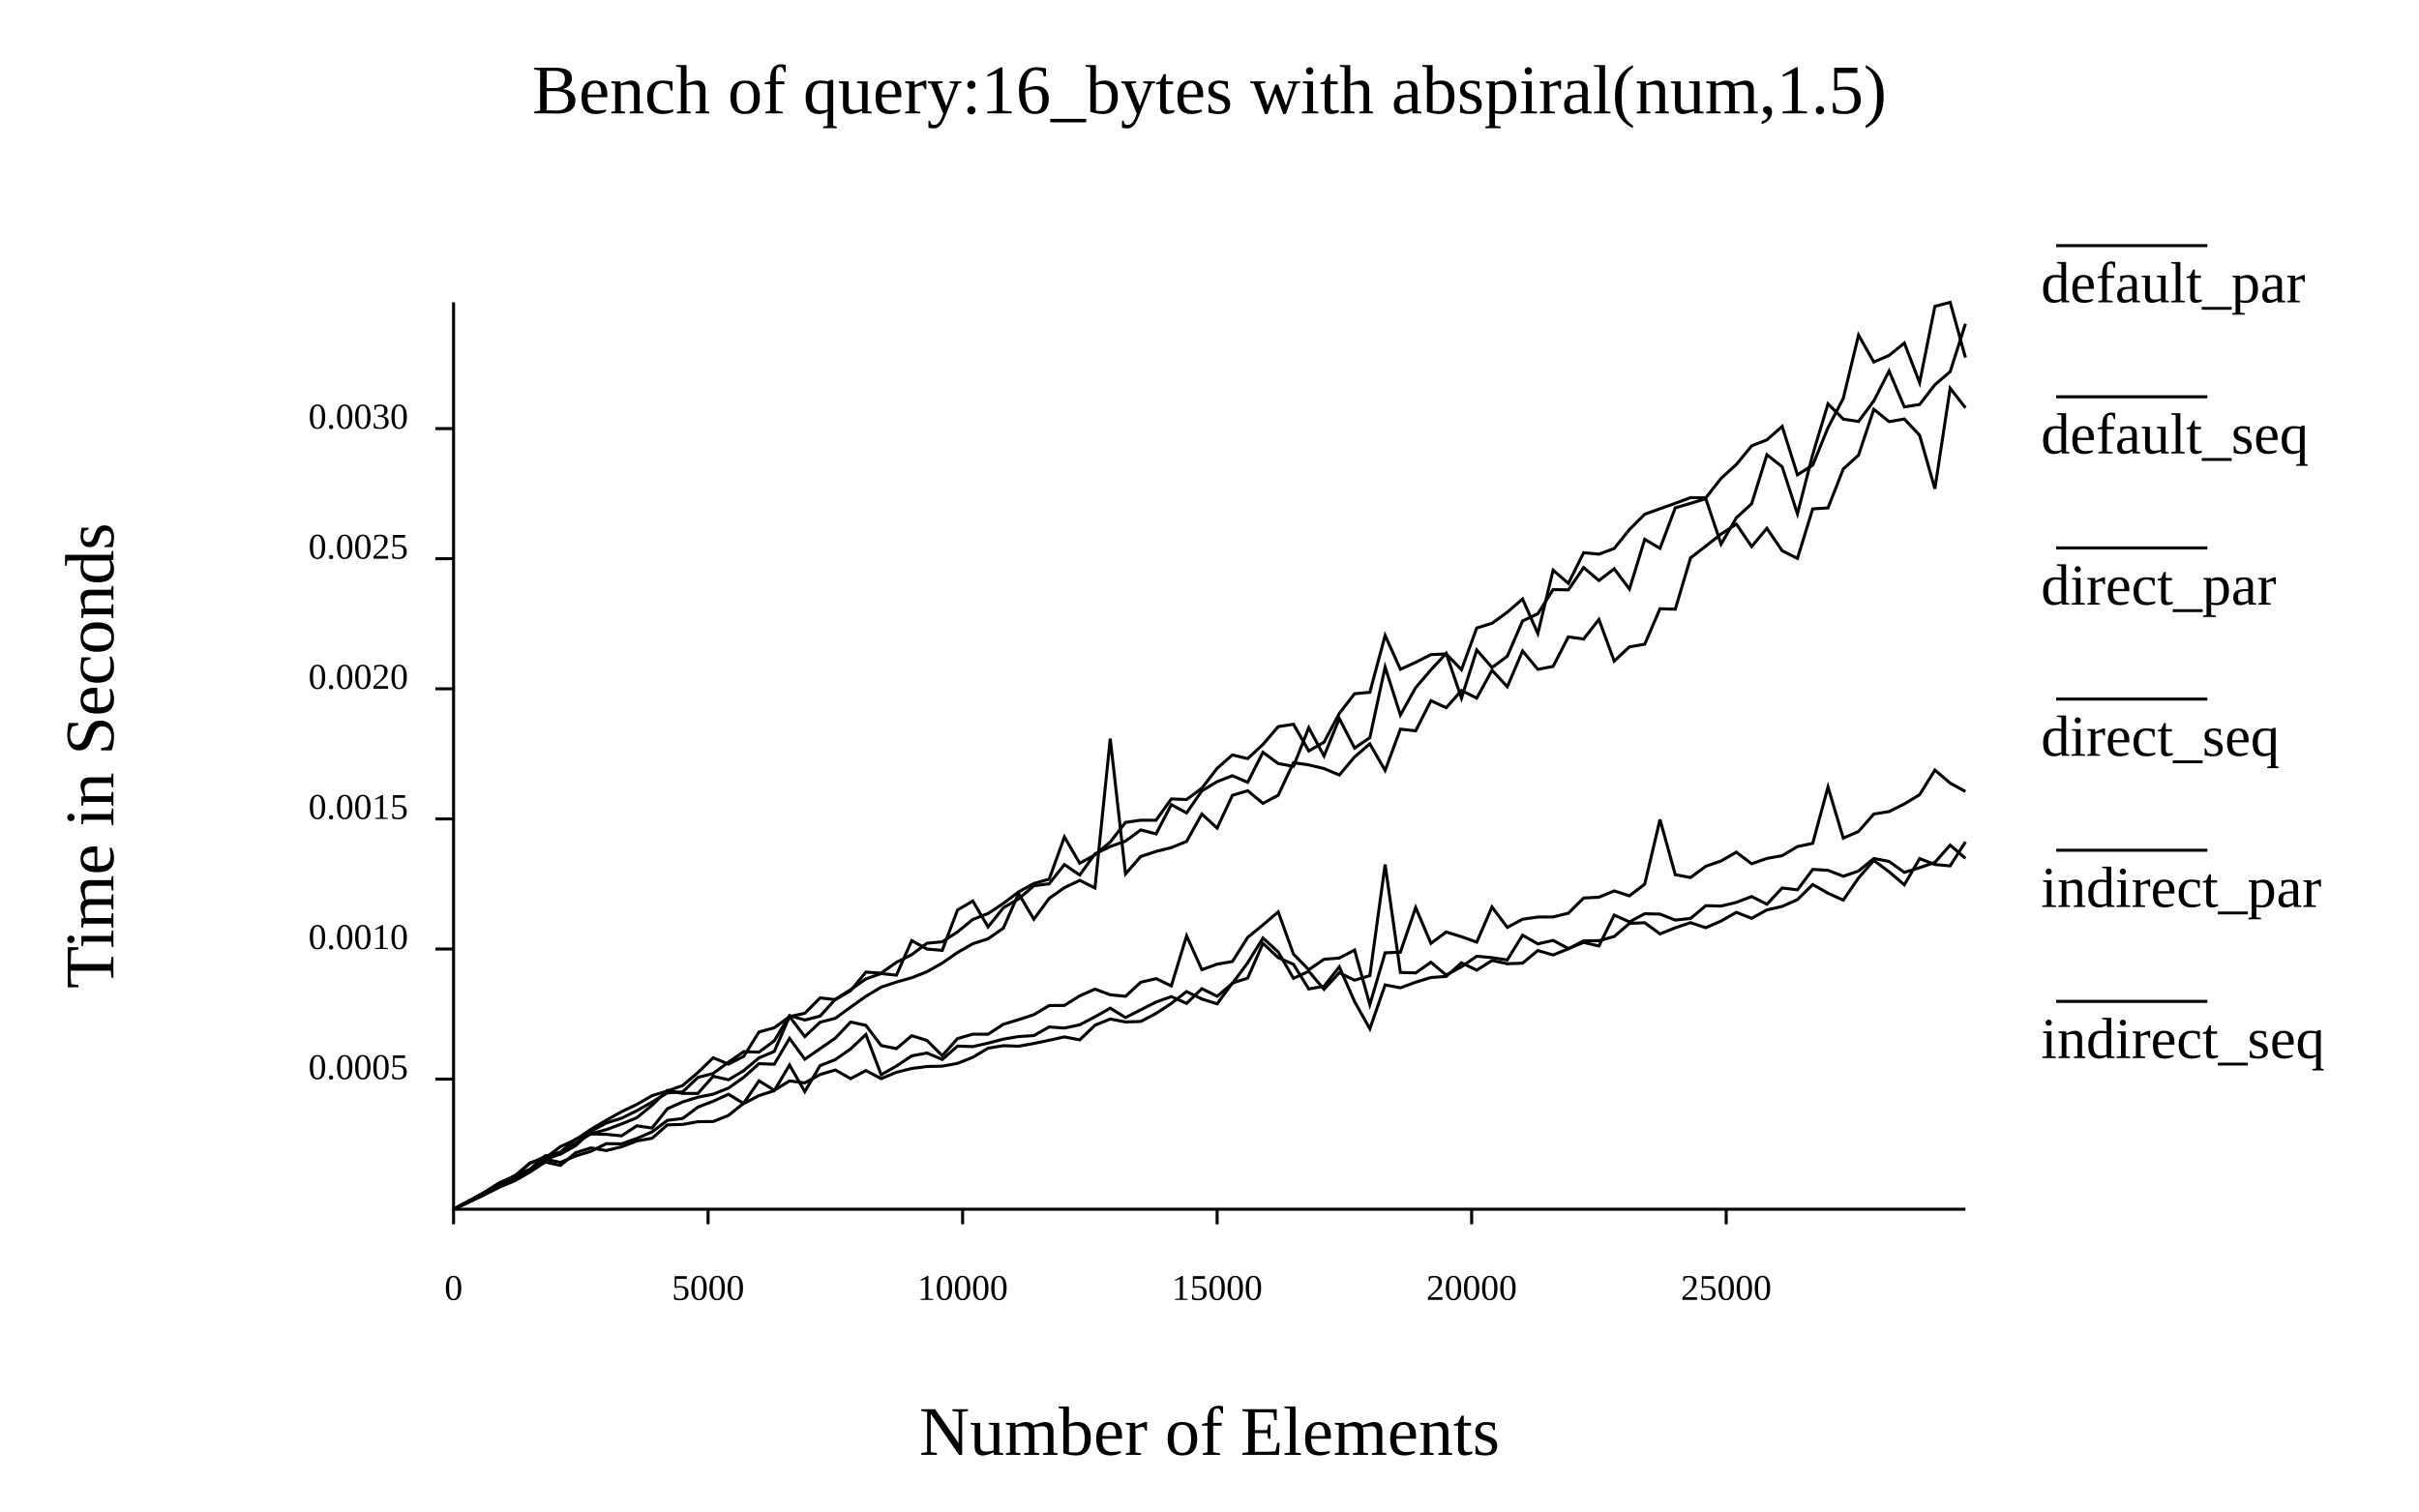
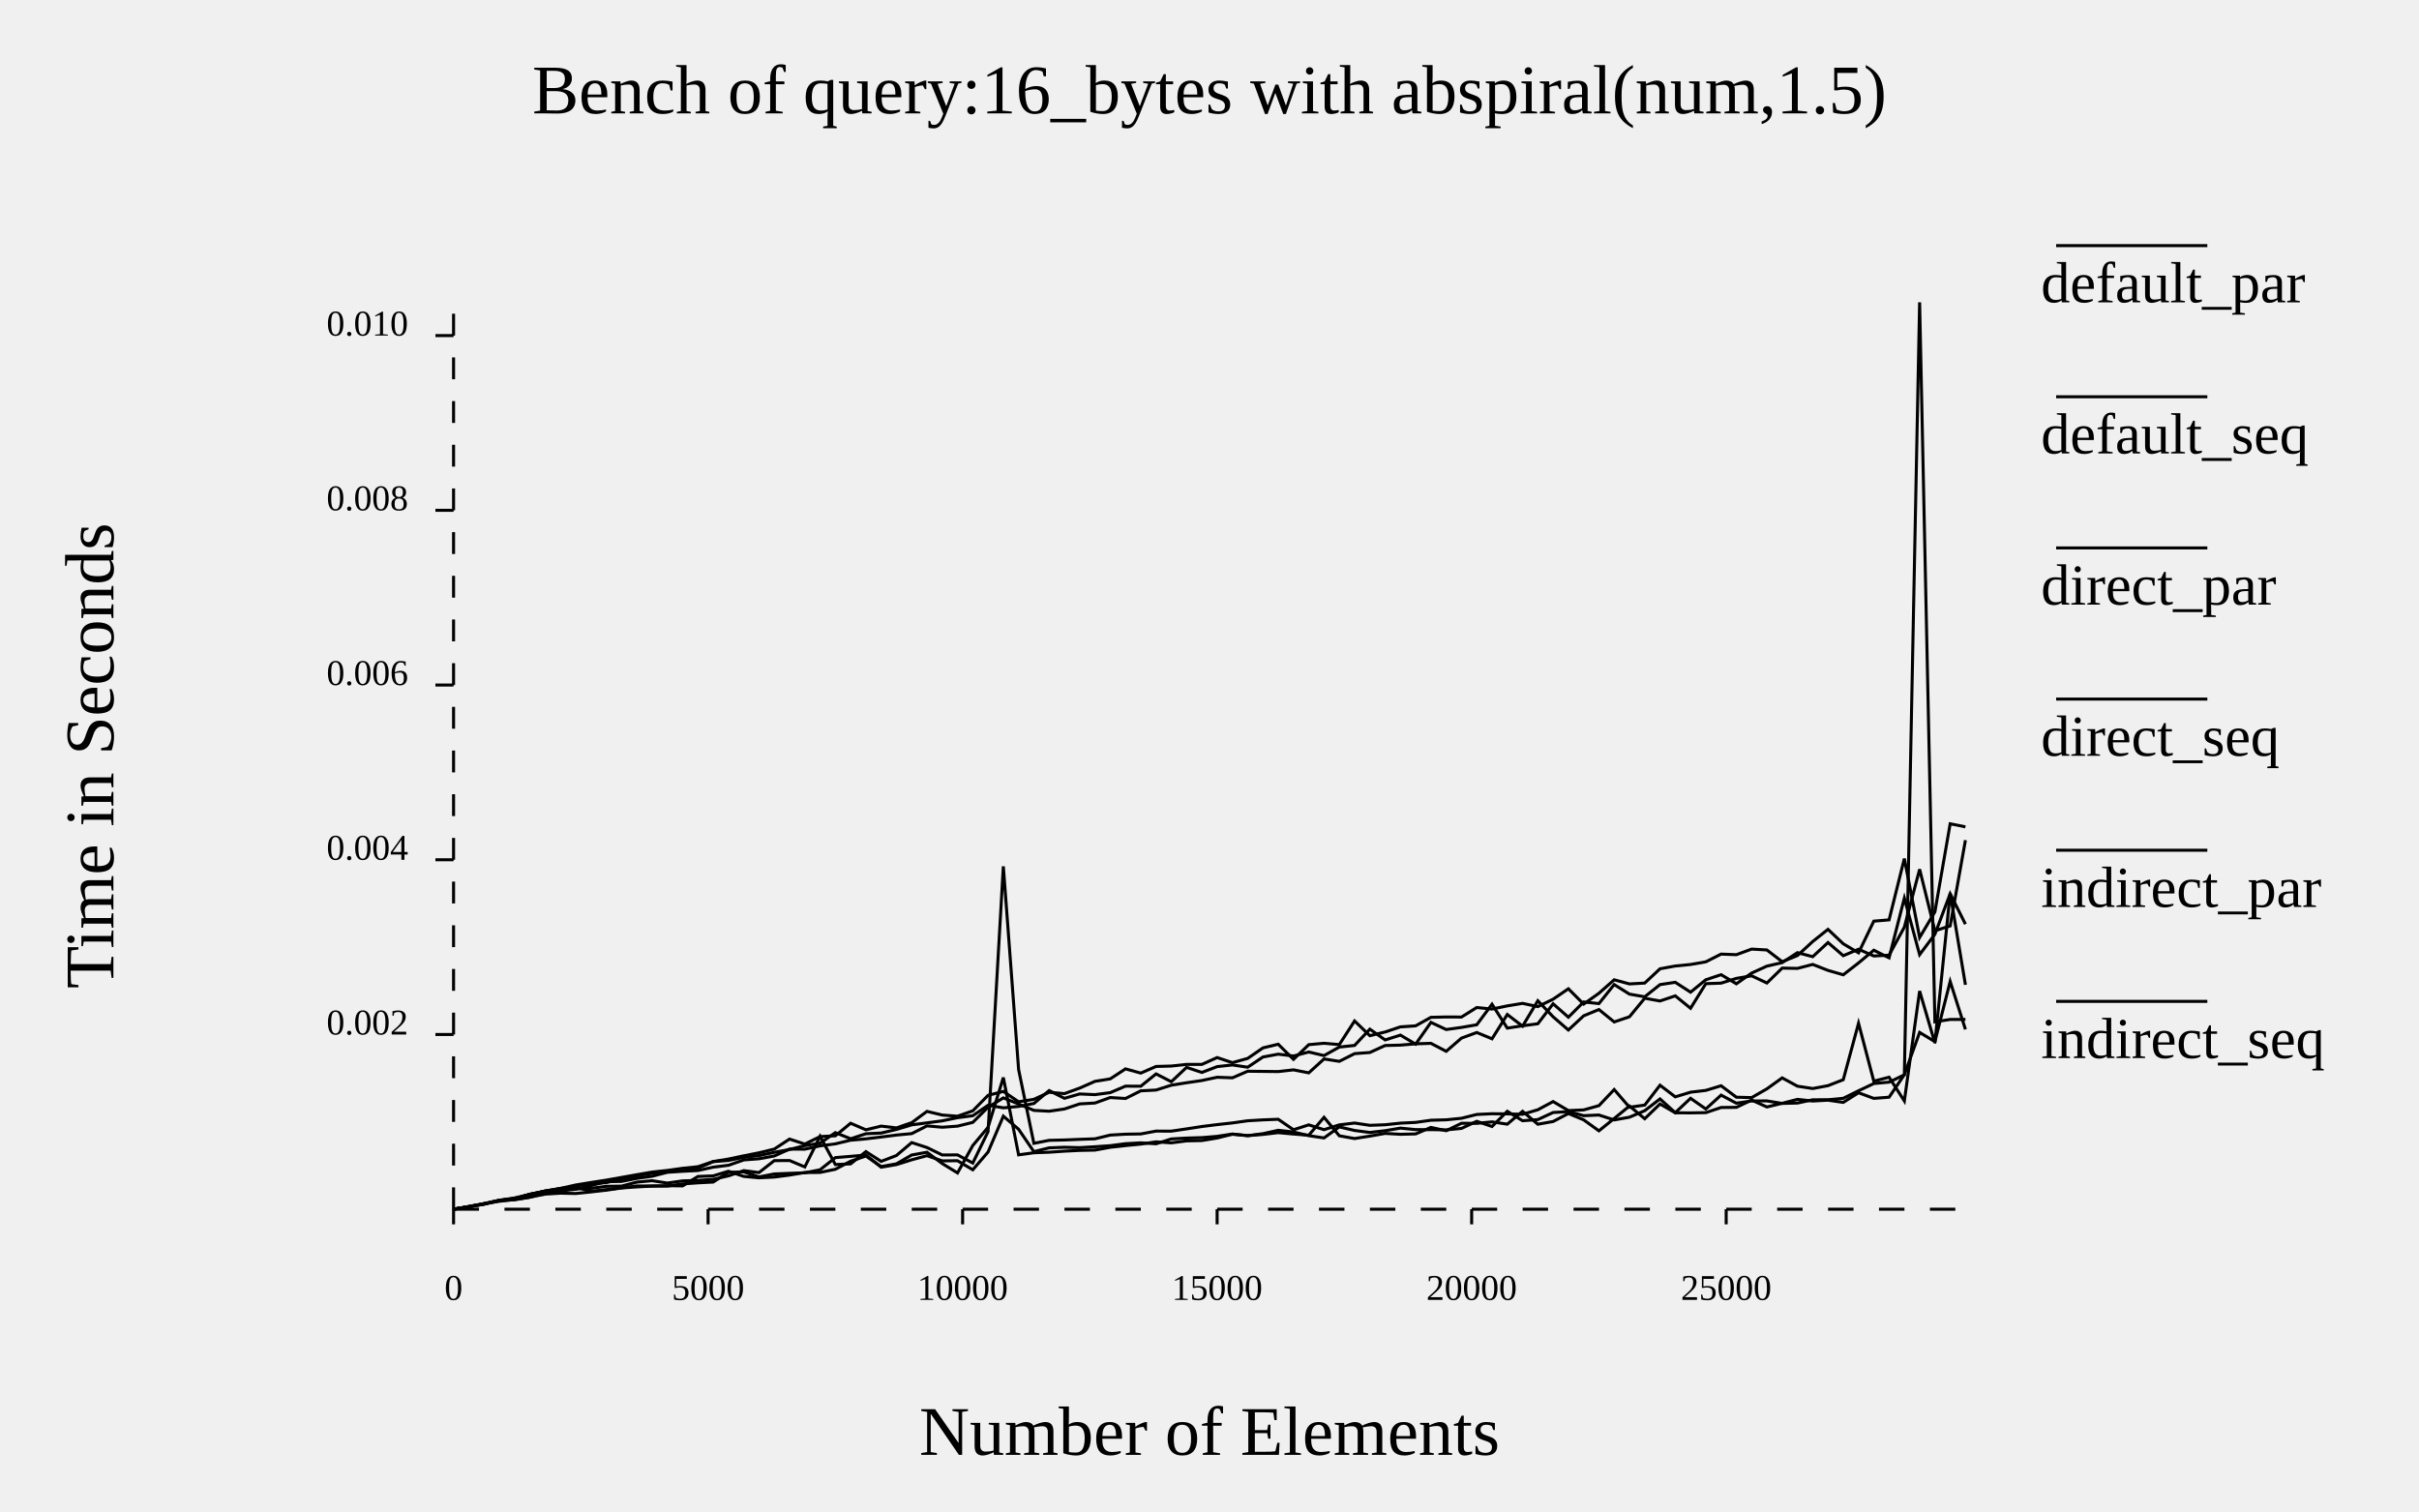
- <svg xmlns="http://www.w3.org/2000/svg" width="800" class="poloto" height="500" viewBox="0 0 800 500">
-   <rect class="poloto_background" fill="white" x="0" y="0" width="800" height="500" />
+ <svg xmlns="http://www.w3.org/2000/svg" width="800" class="poloto_background poloto" height="500" viewBox="0 0 800 500">
  <text class="poloto_text" alignment-baseline="middle" text-anchor="start" font-size="large" x="675" y="100">default_par</text>
-   <line class="poloto0stroke" stroke="black" x1="680" x2="730" y1="81.25" y2="81.25" />
-   <path class="poloto0stroke" fill="none" stroke="black" d=" M 650 283.951 L 644.949 279.563 L 639.899 285.274 L 634.848 287.02 L 629.798 288.582 L 624.747 284.956 L 619.697 283.977 L 614.646 288.129 L 609.596 289.861 L 604.545 287.895 L 599.495 287.587 L 594.444 294.351 L 589.394 293.742 L 584.343 299.112 L 579.293 296.562 L 574.242 298.49 L 569.192 299.721 L 564.141 299.585 L 559.091 303.815 L 554.04 304.353 L 548.99 302.378 L 543.939 302.255 L 538.889 304.958 L 533.838 302.706 L 528.788 312.928 L 523.737 311.742 L 518.687 313.772 L 513.636 311.075 L 508.586 312.222 L 503.535 309.353 L 498.485 317.541 L 493.434 316.791 L 488.384 316.315 L 483.333 319.8 L 478.283 322.55 L 473.232 318.314 L 468.182 321.825 L 463.131 321.675 L 458.081 285.984 L 453.03 322.732 L 447.98 324.25 L 442.929 321.775 L 437.879 327.278 L 432.828 321.294 L 427.778 323.637 L 422.727 314.916 L 417.677 310.272 L 412.626 318.49 L 407.576 325.312 L 402.525 329.567 L 397.475 327.032 L 392.424 331.921 L 387.374 329.667 L 382.323 331.469 L 377.273 334.026 L 372.222 336.606 L 367.172 333.501 L 362.121 336.352 L 357.071 338.998 L 352.02 340.078 L 346.97 339.706 L 341.919 342.569 L 336.869 342.883 L 331.818 343.745 L 326.768 345.062 L 321.717 346.21 L 316.667 346.039 L 311.616 350.463 L 306.566 348.322 L 301.515 349.281 L 296.465 352.644 L 291.414 355.524 L 286.364 342.2 L 281.313 346.981 L 276.263 350.506 L 271.212 352.49 L 266.162 361.101 L 261.111 352.309 L 256.061 360.787 L 251.01 362.406 L 245.96 365.059 L 240.909 361.961 L 235.859 364.293 L 230.808 366.228 L 225.758 369.984 L 220.707 370.606 L 215.657 374.416 L 210.606 376.597 L 205.556 378.374 L 200.505 378.313 L 195.455 380.832 L 190.404 382.367 L 185.354 384.508 L 180.303 383.433 L 175.253 386.914 L 170.202 388.893 L 165.152 392.014 L 160.101 395.25 L 155.051 397.477 L 150 399.999" />
+   <line class="poloto0stroke poloto0legend" stroke="black" x1="680" x2="730" y1="81.25" y2="81.25" />
+   <path class="poloto0stroke" fill="none" stroke="black" d=" M 650 337.212 L 644.949 337.235 L 639.899 338.019 L 634.848 100 L 629.798 355.544 L 624.747 357.964 L 619.697 358.421 L 614.646 360.823 L 609.596 363.307 L 604.545 363.791 L 599.495 363.799 L 594.444 364.881 L 589.394 365 L 584.343 364.178 L 579.293 364.185 L 574.242 364.933 L 569.192 362.253 L 564.141 366.843 L 559.091 363.315 L 554.04 368.065 L 548.99 363.518 L 543.939 367.409 L 538.889 369.56 L 533.838 370.471 L 528.788 368.841 L 523.737 369.061 L 518.687 367.721 L 513.636 368.01 L 508.586 370.351 L 503.535 370.736 L 498.485 367.605 L 493.434 372.642 L 488.384 370.917 L 483.333 373.271 L 478.283 373.752 L 473.232 373.68 L 468.182 373.67 L 463.131 373.174 L 458.081 374.025 L 453.03 374.611 L 447.98 373.954 L 442.929 372.775 L 437.879 376.426 L 432.828 375.669 L 427.778 374.45 L 422.727 373.89 L 417.677 375.011 L 412.626 375.668 L 407.576 375.121 L 402.525 375.899 L 397.475 376.319 L 392.424 376.469 L 387.374 376.752 L 382.323 378.363 L 377.273 378.042 L 372.222 378.324 L 367.172 378.982 L 362.121 379.334 L 357.071 379.629 L 352.02 379.507 L 346.97 379.698 L 341.919 380.959 L 336.869 373.555 L 331.818 369.22 L 326.768 381.082 L 321.717 386.96 L 316.667 383.962 L 311.616 384.01 L 306.566 382.293 L 301.515 383.654 L 296.465 385.245 L 291.414 386.104 L 286.364 382.077 L 281.313 382.515 L 276.263 382.931 L 271.212 386.951 L 266.162 387.959 L 261.111 388.129 L 256.061 388.331 L 251.01 389.322 L 245.96 387.658 L 240.909 387.779 L 235.859 391.015 L 230.808 391.275 L 225.758 391.622 L 220.707 392.338 L 215.657 392.305 L 210.606 392.304 L 205.556 392.917 L 200.505 393.516 L 195.455 394.049 L 190.404 392.723 L 185.354 393.124 L 180.303 393.973 L 175.253 395.096 L 170.202 396.271 L 165.152 397.069 L 160.101 398.34 L 155.051 399.163 L 150 400" />
  <text class="poloto_text" alignment-baseline="middle" text-anchor="start" font-size="large" x="675" y="150">default_seq</text>
-   <line class="poloto1stroke" stroke="black" x1="680" x2="730" y1="131.25" y2="131.25" />
-   <path class="poloto1stroke" fill="none" stroke="black" d=" M 650 107.113 L 644.949 122.941 L 639.899 127.273 L 634.848 133.8 L 629.798 134.614 L 624.747 122.724 L 619.697 132.602 L 614.646 139.424 L 609.596 138.641 L 604.545 133.59 L 599.495 150.328 L 594.444 169.971 L 589.394 154.417 L 584.343 150.426 L 579.293 166.645 L 574.242 171.255 L 569.192 180.011 L 564.141 165.003 L 559.091 166.503 L 554.04 167.993 L 548.99 181.395 L 543.939 178.398 L 538.889 194.86 L 533.838 188.153 L 528.788 192.054 L 523.737 187.741 L 518.687 195.133 L 513.636 195.017 L 508.586 203.024 L 503.535 205.404 L 498.485 217.078 L 493.434 220.82 L 488.384 215.018 L 483.333 230.972 L 478.283 216.145 L 473.232 221.588 L 468.182 227.463 L 463.131 236.522 L 458.081 220.675 L 453.03 244.005 L 447.98 247.459 L 442.929 237.685 L 437.879 250.078 L 432.828 240.722 L 427.778 253.481 L 422.727 252.584 L 417.677 248.858 L 412.626 258.798 L 407.576 256.591 L 402.525 258.567 L 397.475 261.614 L 392.424 268.909 L 387.374 266.166 L 382.323 275.852 L 377.273 274.527 L 372.222 278.238 L 367.172 280.025 L 362.121 282.475 L 357.071 289.455 L 352.02 285.996 L 346.97 292.364 L 341.919 293 L 336.869 297.348 L 331.818 300.292 L 326.768 306.621 L 321.717 298.037 L 316.667 301.018 L 311.616 314.383 L 306.566 313.933 L 301.515 311.162 L 296.465 322.578 L 291.414 322.049 L 286.364 323.824 L 281.313 327.361 L 276.263 330.542 L 271.212 336.129 L 266.162 337.419 L 261.111 335.954 L 256.061 344.295 L 251.01 348.042 L 245.96 347.866 L 240.909 351.37 L 235.859 355.098 L 230.808 356.401 L 225.758 361.197 L 220.707 361.506 L 215.657 364.542 L 210.606 367.417 L 205.556 369.895 L 200.505 371.474 L 195.455 374.214 L 190.404 378.948 L 185.354 381.793 L 180.303 382.326 L 175.253 386.797 L 170.202 388.977 L 165.152 391.504 L 160.101 394.646 L 155.051 397.386 L 150 400" />
+   <line class="poloto1stroke poloto1legend" stroke="black" x1="680" x2="730" y1="131.25" y2="131.25" />
+   <path class="poloto1stroke" fill="none" stroke="black" d=" M 650 277.922 L 644.949 306.292 L 639.899 307.898 L 634.848 287.546 L 629.798 306.7 L 624.747 315.965 L 619.697 316.234 L 614.646 314.001 L 609.596 316.14 L 604.545 311.785 L 599.495 316.468 L 594.444 315.125 L 589.394 318.427 L 584.343 319.589 L 579.293 321.883 L 574.242 325.43 L 569.192 322.418 L 564.141 324.097 L 559.091 328.211 L 554.04 324.939 L 548.99 325.702 L 543.939 329.733 L 538.889 328.851 L 533.838 325.686 L 528.788 331.978 L 523.737 331.444 L 518.687 336.485 L 513.636 332.043 L 508.586 338.651 L 503.535 339.324 L 498.485 340.095 L 493.434 332.193 L 488.384 338.987 L 483.333 339.86 L 478.283 340.561 L 473.232 338.195 L 468.182 345.394 L 463.131 342.408 L 458.081 344 L 453.03 340.439 L 447.98 345.828 L 442.929 346.359 L 437.879 349.183 L 432.828 347.994 L 427.778 349.316 L 422.727 348.711 L 417.677 349.652 L 412.626 353.027 L 407.576 352.273 L 402.525 352.833 L 397.475 354.759 L 392.424 353.081 L 387.374 357.83 L 382.323 355.243 L 377.273 359.319 L 372.222 359.286 L 367.172 361.438 L 362.121 362.097 L 357.071 361.872 L 352.02 363.316 L 346.97 360.746 L 341.919 365.026 L 336.869 366.003 L 331.818 366.462 L 326.768 365.61 L 321.717 369.072 L 316.667 369.728 L 311.616 370.762 L 306.566 371.432 L 301.515 372.086 L 296.465 373.606 L 291.414 374.808 L 286.364 375.039 L 281.313 376.693 L 276.263 374.671 L 271.212 378.159 L 266.162 378.959 L 261.111 380.243 L 256.061 381.182 L 251.01 382.255 L 245.96 382.84 L 240.909 383.865 L 235.859 384.267 L 230.808 386.412 L 225.758 386.631 L 220.707 387.65 L 215.657 388.128 L 210.606 388.998 L 205.556 389.997 L 200.505 391.2 L 195.455 391.567 L 190.404 392.347 L 185.354 393.566 L 180.303 393.99 L 175.253 395.043 L 170.202 396.541 L 165.152 397.12 L 160.101 398.232 L 155.051 399.135 L 150 400" />
  <text class="poloto_text" alignment-baseline="middle" text-anchor="start" font-size="large" x="675" y="200">direct_par</text>
-   <line class="poloto2stroke" stroke="black" x1="680" x2="730" y1="181.25" y2="181.25" />
-   <path class="poloto2stroke" fill="none" stroke="black" d=" M 650 278.494 L 644.949 286.429 L 639.899 285.981 L 634.848 284.015 L 629.798 292.691 L 624.747 288.386 L 619.697 284.623 L 614.646 290.427 L 609.596 297.755 L 604.545 295.475 L 599.495 292.593 L 594.444 297.594 L 589.394 299.822 L 584.343 300.991 L 579.293 303.769 L 574.242 301.799 L 569.192 304.656 L 564.141 306.882 L 559.091 305.208 L 554.04 306.911 L 548.99 308.93 L 543.939 305.231 L 538.889 305.452 L 533.838 309.793 L 528.788 311.177 L 523.737 311.207 L 518.687 313.87 L 513.636 315.898 L 508.586 314.437 L 503.535 318.605 L 498.485 318.797 L 493.434 317.731 L 488.384 320.923 L 483.333 318.486 L 478.283 323.005 L 473.232 323.346 L 468.182 324.909 L 463.131 326.767 L 458.081 325.798 L 453.03 340.325 L 447.98 331.305 L 442.929 319.827 L 437.879 326.25 L 432.828 327.142 L 427.778 319.001 L 422.727 316.767 L 417.677 312.052 L 412.626 323.557 L 407.576 325.182 L 402.525 332.064 L 397.475 330.475 L 392.424 328.005 L 387.374 331.932 L 382.323 335.236 L 377.273 337.896 L 372.222 338.056 L 367.172 337.087 L 362.121 339.142 L 357.071 343.985 L 352.02 342.999 L 346.97 344.115 L 341.919 345.181 L 336.869 346.079 L 331.818 345.906 L 326.768 346.739 L 321.717 349.744 L 316.667 351.752 L 311.616 352.676 L 306.566 352.788 L 301.515 353.442 L 296.465 354.702 L 291.414 356.811 L 286.364 354.145 L 281.313 356.806 L 276.263 353.953 L 271.212 355.444 L 266.162 358.216 L 261.111 357.554 L 256.061 360.655 L 251.01 357.529 L 245.96 364.917 L 240.909 368.98 L 235.859 370.988 L 230.808 371.048 L 225.758 371.958 L 220.707 372.102 L 215.657 376.524 L 210.606 377.415 L 205.556 379.357 L 200.505 380.596 L 195.455 379.713 L 190.404 381.3 L 185.354 385.512 L 180.303 384.399 L 175.253 387.71 L 170.202 390.616 L 165.152 392.713 L 160.101 395.252 L 155.051 397.655 L 150 400" />
+   <line class="poloto2stroke poloto2legend" stroke="black" x1="680" x2="730" y1="181.25" y2="181.25" />
+   <path class="poloto2stroke" fill="none" stroke="black" d=" M 650 340.52 L 644.949 324.654 L 639.899 344.565 L 634.848 341.521 L 629.798 355.502 L 624.747 362.95 L 619.697 363.336 L 614.646 361.477 L 609.596 364.662 L 604.545 363.936 L 599.495 364.213 L 594.444 363.663 L 589.394 364.963 L 584.343 366.181 L 579.293 363.899 L 574.242 366.305 L 569.192 366.346 L 564.141 368.058 L 559.091 368.135 L 554.04 368.111 L 548.99 365.187 L 543.939 370.066 L 538.889 365.858 L 533.838 370 L 528.788 374.073 L 523.737 370.438 L 518.687 368.35 L 513.636 370.988 L 508.586 371.886 L 503.535 367.615 L 498.485 371.865 L 493.434 371.105 L 488.384 371.592 L 483.333 371.574 L 478.283 374.039 L 473.232 372.936 L 468.182 375.095 L 463.131 375.218 L 458.081 374.928 L 453.03 375.82 L 447.98 376.619 L 442.929 375.717 L 437.879 369.599 L 432.828 375.532 L 427.778 375.131 L 422.727 374.67 L 417.677 375.265 L 412.626 375.657 L 407.576 375.201 L 402.525 376.445 L 397.475 377.292 L 392.424 377.395 L 387.374 378.047 L 382.323 377.709 L 377.273 378.462 L 372.222 378.953 L 367.172 379.514 L 362.121 380.449 L 357.071 380.55 L 352.02 380.796 L 346.97 381.145 L 341.919 381.325 L 336.869 382.017 L 331.818 356.441 L 326.768 372.902 L 321.717 378.923 L 316.667 387.998 L 311.616 384.898 L 306.566 381.156 L 301.515 382.061 L 296.465 384.98 L 291.414 385.89 L 286.364 382.411 L 281.313 384.117 L 276.263 386.788 L 271.212 387.836 L 266.162 387.859 L 261.111 388.707 L 256.061 389.368 L 251.01 389.613 L 245.96 389.143 L 240.909 387.439 L 235.859 388.972 L 230.808 389.166 L 225.758 392.286 L 220.707 392.231 L 215.657 392.363 L 210.606 392.623 L 205.556 392.975 L 200.505 393.708 L 195.455 394.281 L 190.404 394.805 L 185.354 394.697 L 180.303 395.007 L 175.253 396.01 L 170.202 396.793 L 165.152 397.377 L 160.101 398.187 L 155.051 399.237 L 150 400" />
  <text class="poloto_text" alignment-baseline="middle" text-anchor="start" font-size="large" x="675" y="250">direct_seq</text>
-   <line class="poloto3stroke" stroke="black" x1="680" x2="730" y1="231.25" y2="231.25" />
-   <path class="poloto3stroke" fill="none" stroke="black" d=" M 650 134.913 L 644.949 128.417 L 639.899 161.682 L 634.848 143.981 L 629.798 138.61 L 624.747 139.474 L 619.697 135.397 L 614.646 150.558 L 609.596 155.148 L 604.545 168.024 L 599.495 168.333 L 594.444 184.716 L 589.394 182.199 L 584.343 174.761 L 579.293 180.804 L 574.242 173.358 L 569.192 176.654 L 564.141 180.638 L 559.091 184.554 L 554.04 201.516 L 548.99 201.364 L 543.939 213.102 L 538.889 213.97 L 533.838 218.677 L 528.788 204.914 L 523.737 211.377 L 518.687 210.68 L 513.636 220.431 L 508.586 221.418 L 503.535 215.345 L 498.485 227.179 L 493.434 221.708 L 488.384 230.927 L 483.333 228.414 L 478.283 234.11 L 473.232 231.785 L 468.182 241.751 L 463.131 241.206 L 458.081 254.856 L 453.03 246.074 L 447.98 250.378 L 442.929 256.373 L 437.879 254.232 L 432.828 253.028 L 427.778 252.293 L 422.727 263.047 L 417.677 265.749 L 412.626 261.571 L 407.576 263.083 L 402.525 273.94 L 397.475 269.27 L 392.424 278.328 L 387.374 280.382 L 382.323 281.652 L 377.273 283.308 L 372.222 289.098 L 367.172 244.333 L 362.121 293.731 L 357.071 291.22 L 352.02 293.633 L 346.97 297.192 L 341.919 304.073 L 336.869 295.604 L 331.818 307.018 L 326.768 310.547 L 321.717 312.181 L 316.667 315.075 L 311.616 318.571 L 306.566 321.433 L 301.515 323.434 L 296.465 324.853 L 291.414 326.536 L 286.364 329.568 L 281.313 333.162 L 276.263 336.846 L 271.212 338.147 L 266.162 342.883 L 261.111 336.278 L 256.061 347.799 L 251.01 349.94 L 245.96 354.163 L 240.909 357.18 L 235.859 356.021 L 230.808 361.692 L 225.758 361.705 L 220.707 360.678 L 215.657 365.62 L 210.606 369.739 L 205.556 371.795 L 200.505 373.675 L 195.455 375.041 L 190.404 378.173 L 185.354 381.705 L 180.303 383.581 L 175.253 387.323 L 170.202 389.843 L 165.152 392.485 L 160.101 395.106 L 155.051 397.601 L 150 399.999" />
+   <line class="poloto3stroke poloto3legend" stroke="black" x1="680" x2="730" y1="231.25" y2="231.25" />
+   <path class="poloto3stroke" fill="none" stroke="black" d=" M 650 305.709 L 644.949 295.644 L 639.899 309.039 L 634.848 315.8 L 629.798 297.097 L 624.747 316.849 L 619.697 314.325 L 614.646 318.529 L 609.596 322.455 L 604.545 321 L 599.495 319.025 L 594.444 320.337 L 589.394 320.243 L 584.343 325.17 L 579.293 322.794 L 574.242 323.642 L 569.192 325.214 L 564.141 325.394 L 559.091 333.533 L 554.04 329.423 L 548.99 331.12 L 543.939 330.207 L 538.889 336.341 L 533.838 338.051 L 528.788 333.946 L 523.737 336.029 L 518.687 340.721 L 513.636 336.349 L 508.586 331.04 L 503.535 339.457 L 498.485 335.583 L 493.434 343.63 L 488.384 341.544 L 483.333 343.397 L 478.283 347.771 L 473.232 345.129 L 468.182 345.294 L 463.131 345.721 L 458.081 345.848 L 453.03 348.159 L 447.98 348.537 L 442.929 351.084 L 437.879 350.297 L 432.828 354.891 L 427.778 353.902 L 422.727 354.471 L 417.677 354.413 L 412.626 354.359 L 407.576 356.534 L 402.525 356.351 L 397.475 357.429 L 392.424 358.166 L 387.374 358.973 L 382.323 360.58 L 377.273 360.839 L 372.222 363.371 L 367.172 363.058 L 362.121 364.871 L 357.071 365.168 L 352.02 366.845 L 346.97 367.584 L 341.919 367.307 L 336.869 365.184 L 331.818 363.176 L 326.768 366.273 L 321.717 371.276 L 316.667 372.523 L 311.616 372.883 L 306.566 372.436 L 301.515 374.992 L 296.465 375.47 L 291.414 376.118 L 286.364 376.729 L 281.313 377.165 L 276.263 378.376 L 271.212 379.037 L 266.162 380.145 L 261.111 380.115 L 256.061 382.391 L 251.01 383.313 L 245.96 383.7 L 240.909 385.468 L 235.859 386.088 L 230.808 387.205 L 225.758 387.454 L 220.707 387.788 L 215.657 389.096 L 210.606 389.795 L 205.556 390.808 L 200.505 390.887 L 195.455 392.16 L 190.404 393.386 L 185.354 393.952 L 180.303 394.64 L 175.253 396.042 L 170.202 396.881 L 165.152 397.144 L 160.101 398.339 L 155.051 399.2 L 150 400" />
  <text class="poloto_text" alignment-baseline="middle" text-anchor="start" font-size="large" x="675" y="300">indirect_par</text>
-   <line class="poloto4stroke" stroke="black" x1="680" x2="730" y1="281.25" y2="281.25" />
-   <path class="poloto4stroke" fill="none" stroke="black" d=" M 650 261.841 L 644.949 259.049 L 639.899 254.753 L 634.848 262.884 L 629.798 265.932 L 624.747 268.457 L 619.697 269.286 L 614.646 275.039 L 609.596 277.241 L 604.545 260.352 L 599.495 278.957 L 594.444 280.045 L 589.394 283.036 L 584.343 283.966 L 579.293 285.728 L 574.242 281.892 L 569.192 284.805 L 564.141 286.542 L 559.091 290.278 L 554.04 289.344 L 548.99 271.097 L 543.939 292.454 L 538.889 296.338 L 533.838 294.707 L 528.788 296.791 L 523.737 297.059 L 518.687 302.073 L 513.636 303.313 L 508.586 303.349 L 503.535 304.079 L 498.485 306.765 L 493.434 300.017 L 488.384 311.654 L 483.333 309.849 L 478.283 308.306 L 473.232 312.059 L 468.182 300.22 L 463.131 314.976 L 458.081 315.185 L 453.03 332.327 L 447.98 314.275 L 442.929 316.918 L 437.879 317.312 L 432.828 320.782 L 427.778 315.625 L 422.727 301.647 L 417.677 305.949 L 412.626 310.092 L 407.576 318.062 L 402.525 318.935 L 397.475 320.761 L 392.424 309.564 L 387.374 326.124 L 382.323 323.723 L 377.273 324.911 L 372.222 329.566 L 367.172 329.07 L 362.121 327.196 L 357.071 329.423 L 352.02 332.586 L 346.97 332.618 L 341.919 335.64 L 336.869 337.297 L 331.818 338.838 L 326.768 342.115 L 321.717 342.097 L 316.667 343.568 L 311.616 349.213 L 306.566 344.17 L 301.515 342.602 L 296.465 346.88 L 291.414 345.849 L 286.364 339.188 L 281.313 338.078 L 276.263 343.407 L 271.212 346.896 L 266.162 350.388 L 261.111 343.492 L 256.061 352.043 L 251.01 351.853 L 245.96 356.375 L 240.909 359.93 L 235.859 361.943 L 230.808 362.948 L 225.758 364.507 L 220.707 366.758 L 215.657 373.144 L 210.606 372.412 L 205.556 375.728 L 200.505 375.237 L 195.455 375.099 L 190.404 376.792 L 185.354 381.102 L 180.303 382.602 L 175.253 384.83 L 170.202 389.09 L 165.152 391.574 L 160.101 394.585 L 155.051 397.305 L 150 399.999" />
+   <line class="poloto4stroke poloto4legend" stroke="black" x1="680" x2="730" y1="281.25" y2="281.25" />
+   <path class="poloto4stroke" fill="none" stroke="black" d=" M 650 325.775 L 644.949 295.506 L 639.899 345.003 L 634.848 327.83 L 629.798 364.194 L 624.747 356.333 L 619.697 357.646 L 614.646 338.48 L 609.596 357.155 L 604.545 359.131 L 599.495 360.074 L 594.444 359.305 L 589.394 356.555 L 584.343 360.182 L 579.293 363.08 L 574.242 362.948 L 569.192 359.161 L 564.141 360.696 L 559.091 361.289 L 554.04 362.83 L 548.99 358.98 L 543.939 365.554 L 538.889 366.278 L 533.838 360.417 L 528.788 365.741 L 523.737 367.155 L 518.687 367.365 L 513.636 364.388 L 508.586 367.101 L 503.535 368.601 L 498.485 368.469 L 493.434 368.418 L 488.384 368.658 L 483.333 369.917 L 478.283 370.424 L 473.232 370.564 L 468.182 371.282 L 463.131 371.526 L 458.081 372.06 L 453.03 372.25 L 447.98 371.491 L 442.929 372.104 L 437.879 373.694 L 432.828 372.097 L 427.778 373.713 L 422.727 370.246 L 417.677 370.444 L 412.626 370.743 L 407.576 371.456 L 402.525 372.014 L 397.475 372.645 L 392.424 373.426 L 387.374 374.174 L 382.323 374.162 L 377.273 375.102 L 372.222 375.182 L 367.172 375.481 L 362.121 376.713 L 357.071 376.887 L 352.02 377.098 L 346.97 377.215 L 341.919 378.207 L 336.869 353.8 L 331.818 286.588 L 326.768 374.325 L 321.717 384.727 L 316.667 382.026 L 311.616 382.055 L 306.566 379.595 L 301.515 377.953 L 296.465 382.234 L 291.414 384.172 L 286.364 380.948 L 281.313 385.005 L 276.263 385.221 L 271.212 375.866 L 266.162 386.012 L 261.111 383.891 L 256.061 383.93 L 251.01 387.884 L 245.96 387.238 L 240.909 388.963 L 235.859 390.119 L 230.808 390.477 L 225.758 390.625 L 220.707 391.35 L 215.657 390.567 L 210.606 391.037 L 205.556 392.351 L 200.505 392.423 L 195.455 393.087 L 190.404 393.283 L 185.354 393.279 L 180.303 394.157 L 175.253 395.035 L 170.202 396.594 L 165.152 397.086 L 160.101 398.16 L 155.051 399.136 L 150 400" />
  <text class="poloto_text" alignment-baseline="middle" text-anchor="start" font-size="large" x="675" y="350">indirect_seq</text>
-   <line class="poloto5stroke" stroke="black" x1="680" x2="730" y1="331.25" y2="331.25" />
-   <path class="poloto5stroke" fill="none" stroke="black" d=" M 650 118.27 L 644.949 100 L 639.899 101.349 L 634.848 126.589 L 629.798 113.49 L 624.747 117.564 L 619.697 119.758 L 614.646 110.859 L 609.596 131.79 L 604.545 141.478 L 599.495 153.857 L 594.444 157.058 L 589.394 141.049 L 584.343 145.497 L 579.293 147.478 L 574.242 153.634 L 569.192 158.227 L 564.141 164.668 L 559.091 164.613 L 554.04 166.492 L 548.99 168.278 L 543.939 170.093 L 538.889 175.156 L 533.838 181.445 L 528.788 183.305 L 523.737 182.841 L 518.687 192.973 L 513.636 188.61 L 508.586 209.557 L 503.535 198.134 L 498.485 202.515 L 493.434 206.184 L 488.384 207.738 L 483.333 221.553 L 478.283 216.323 L 473.232 216.539 L 468.182 219.089 L 463.131 221.399 L 458.081 210.2 L 453.03 229.018 L 447.98 229.478 L 442.929 235.978 L 437.879 245.523 L 432.828 248.408 L 427.778 239.585 L 422.727 240.356 L 417.677 246.257 L 412.626 250.96 L 407.576 249.723 L 402.525 254.154 L 397.475 260.734 L 392.424 264.48 L 387.374 264.28 L 382.323 271.335 L 377.273 271.314 L 372.222 272.046 L 367.172 278.534 L 362.121 282.793 L 357.071 285.55 L 352.02 276.86 L 346.97 290.819 L 341.919 292.254 L 336.869 295.032 L 331.818 298.849 L 326.768 302.174 L 321.717 304.145 L 316.667 308.261 L 311.616 311.544 L 306.566 312.013 L 301.515 315.791 L 296.465 318.314 L 291.414 321.893 L 286.364 321.578 L 281.313 327.705 L 276.263 330.664 L 271.212 330.103 L 266.162 335.185 L 261.111 336.295 L 256.061 339.984 L 251.01 341.373 L 245.96 349.439 L 240.909 352.004 L 235.859 349.909 L 230.808 354.786 L 225.758 359.085 L 220.707 360.88 L 215.657 362.433 L 210.606 365.331 L 205.556 367.743 L 200.505 370.568 L 195.455 373.557 L 190.404 376.98 L 185.354 379.275 L 180.303 383.109 L 175.253 384.686 L 170.202 389.091 L 165.152 391.252 L 160.101 394.434 L 155.051 397.254 L 150 400" />
+   <line class="poloto5stroke poloto5legend" stroke="black" x1="680" x2="730" y1="331.25" y2="331.25" />
+   <path class="poloto5stroke" fill="none" stroke="black" d=" M 650 273.512 L 644.949 272.498 L 639.899 301.647 L 634.848 310.12 L 629.798 284.014 L 624.747 304.287 L 619.697 304.709 L 614.646 315.19 L 609.596 312.2 L 604.545 307.426 L 599.495 311.444 L 594.444 316.092 L 589.394 318.124 L 584.343 314.24 L 579.293 313.954 L 574.242 315.805 L 569.192 315.61 L 564.141 318.163 L 559.091 319.048 L 554.04 319.542 L 548.99 320.462 L 543.939 325.19 L 538.889 325.478 L 533.838 324.109 L 528.788 328.564 L 523.737 332.156 L 518.687 327.08 L 513.636 330.526 L 508.586 332.985 L 503.535 331.905 L 498.485 332.742 L 493.434 333.789 L 488.384 333.28 L 483.333 336.433 L 478.283 336.409 L 473.232 336.524 L 468.182 339.339 L 463.131 339.681 L 458.081 341.378 L 453.03 342.595 L 447.98 337.721 L 442.929 345.549 L 437.879 345.108 L 432.828 345.565 L 427.778 350.428 L 422.727 345.424 L 417.677 346.635 L 412.626 350.114 L 407.576 351.517 L 402.525 349.833 L 397.475 352.1 L 392.424 352.09 L 387.374 352.64 L 382.323 352.777 L 377.273 354.973 L 372.222 353.576 L 367.172 356.885 L 362.121 357.7 L 357.071 359.931 L 352.02 361.766 L 346.97 361.313 L 341.919 363.65 L 336.869 364.465 L 331.818 361.033 L 326.768 362.33 L 321.717 367.452 L 316.667 369.239 L 311.616 368.846 L 306.566 367.638 L 301.515 371.369 L 296.465 373.099 L 291.414 372.509 L 286.364 373.735 L 281.313 371.559 L 276.263 375.718 L 271.212 375.973 L 266.162 378.455 L 261.111 376.796 L 256.061 380.11 L 251.01 381.339 L 245.96 382.338 L 240.909 383.404 L 235.859 384.219 L 230.808 385.944 L 225.758 386.466 L 220.707 387.17 L 215.657 387.714 L 210.606 388.587 L 205.556 389.484 L 200.505 390.377 L 195.455 391.156 L 190.404 391.984 L 185.354 393.111 L 180.303 393.995 L 175.253 395.233 L 170.202 396.402 L 165.152 397.019 L 160.101 398.133 L 155.051 399.11 L 150 400" />
  <text class="poloto_text" alignment-baseline="start" text-anchor="middle" font-size="x-large" x="400" y="37.5">Bench of query:16_bytes with abspiral(num,1.5)</text>
  <text class="poloto_text" alignment-baseline="start" text-anchor="middle" font-size="x-large" x="400" y="481.25">Number of Elements</text>
  <text class="poloto_text" alignment-baseline="start" text-anchor="middle" font-size="x-large" transform="rotate(-90,37.5,250)" x="37.5" y="250">Time in Seconds</text>
-   <path stroke="black" fill="none" class="poloto_axis_lines" d=" M 150 100 L 150 400 L 650 400" />
  <line class="poloto_axis_lines" stroke="black" x1="150" x2="150" y1="400" y2="405" />
  <text class="poloto_text" alignment-baseline="start" text-anchor="middle" x="150" y="430"> 0</text>
  <line class="poloto_axis_lines" stroke="black" x1="234.175" x2="234.175" y1="400" y2="405" />
  <text class="poloto_text" alignment-baseline="start" text-anchor="middle" x="234.175" y="430"> 5000</text>
  <line class="poloto_axis_lines" stroke="black" x1="318.35" x2="318.35" y1="400" y2="405" />
  <text class="poloto_text" alignment-baseline="start" text-anchor="middle" x="318.35" y="430"> 10000</text>
  <line class="poloto_axis_lines" stroke="black" x1="402.525" x2="402.525" y1="400" y2="405" />
  <text class="poloto_text" alignment-baseline="start" text-anchor="middle" x="402.525" y="430"> 15000</text>
  <line class="poloto_axis_lines" stroke="black" x1="486.7" x2="486.7" y1="400" y2="405" />
  <text class="poloto_text" alignment-baseline="start" text-anchor="middle" x="486.7" y="430"> 20000</text>
  <line class="poloto_axis_lines" stroke="black" x1="570.875" x2="570.875" y1="400" y2="405" />
  <text class="poloto_text" alignment-baseline="start" text-anchor="middle" x="570.875" y="430"> 25000</text>
-   <line class="poloto_axis_lines" stroke="black" x1="150" x2="144" y1="356.968" y2="356.968" />
-   <text class="poloto_text" alignment-baseline="middle" text-anchor="end" x="135" y="356.968"> 0.0005</text>
-   <line class="poloto_axis_lines" stroke="black" x1="150" x2="144" y1="313.93" y2="313.93" />
-   <text class="poloto_text" alignment-baseline="middle" text-anchor="end" x="135" y="313.93"> 0.0010</text>
-   <line class="poloto_axis_lines" stroke="black" x1="150" x2="144" y1="270.892" y2="270.892" />
-   <text class="poloto_text" alignment-baseline="middle" text-anchor="end" x="135" y="270.892"> 0.0015</text>
-   <line class="poloto_axis_lines" stroke="black" x1="150" x2="144" y1="227.853" y2="227.853" />
-   <text class="poloto_text" alignment-baseline="middle" text-anchor="end" x="135" y="227.853"> 0.0020</text>
-   <line class="poloto_axis_lines" stroke="black" x1="150" x2="144" y1="184.815" y2="184.815" />
-   <text class="poloto_text" alignment-baseline="middle" text-anchor="end" x="135" y="184.815"> 0.0025</text>
-   <line class="poloto_axis_lines" stroke="black" x1="150" x2="144" y1="141.777" y2="141.777" />
-   <text class="poloto_text" alignment-baseline="middle" text-anchor="end" x="135" y="141.777"> 0.0030</text>
+   <line class="poloto_axis_lines" stroke="black" x1="150" x2="144" y1="342.203" y2="342.203" />
+   <text class="poloto_text" alignment-baseline="middle" text-anchor="end" x="135" y="342.203"> 0.002</text>
+   <line class="poloto_axis_lines" stroke="black" x1="150" x2="144" y1="284.404" y2="284.404" />
+   <text class="poloto_text" alignment-baseline="middle" text-anchor="end" x="135" y="284.404"> 0.004</text>
+   <line class="poloto_axis_lines" stroke="black" x1="150" x2="144" y1="226.605" y2="226.605" />
+   <text class="poloto_text" alignment-baseline="middle" text-anchor="end" x="135" y="226.605"> 0.006</text>
+   <line class="poloto_axis_lines" stroke="black" x1="150" x2="144" y1="168.806" y2="168.806" />
+   <text class="poloto_text" alignment-baseline="middle" text-anchor="end" x="135" y="168.806"> 0.008</text>
+   <line class="poloto_axis_lines" stroke="black" x1="150" x2="144" y1="111.007" y2="111.007" />
+   <text class="poloto_text" alignment-baseline="middle" text-anchor="end" x="135" y="111.007"> 0.010</text>
+   <path stroke="black" fill="none" class="poloto_axis_lines" style="stroke-dasharray:8.418;stroke-dashoffset:-0;" d=" M 150 400 L 650 400" />
+   <path stroke="black" fill="none" class="poloto_axis_lines" style="stroke-dasharray:7.225;stroke-dashoffset:-57.797;" d=" M 150 400 L 150 100" />
</svg>
